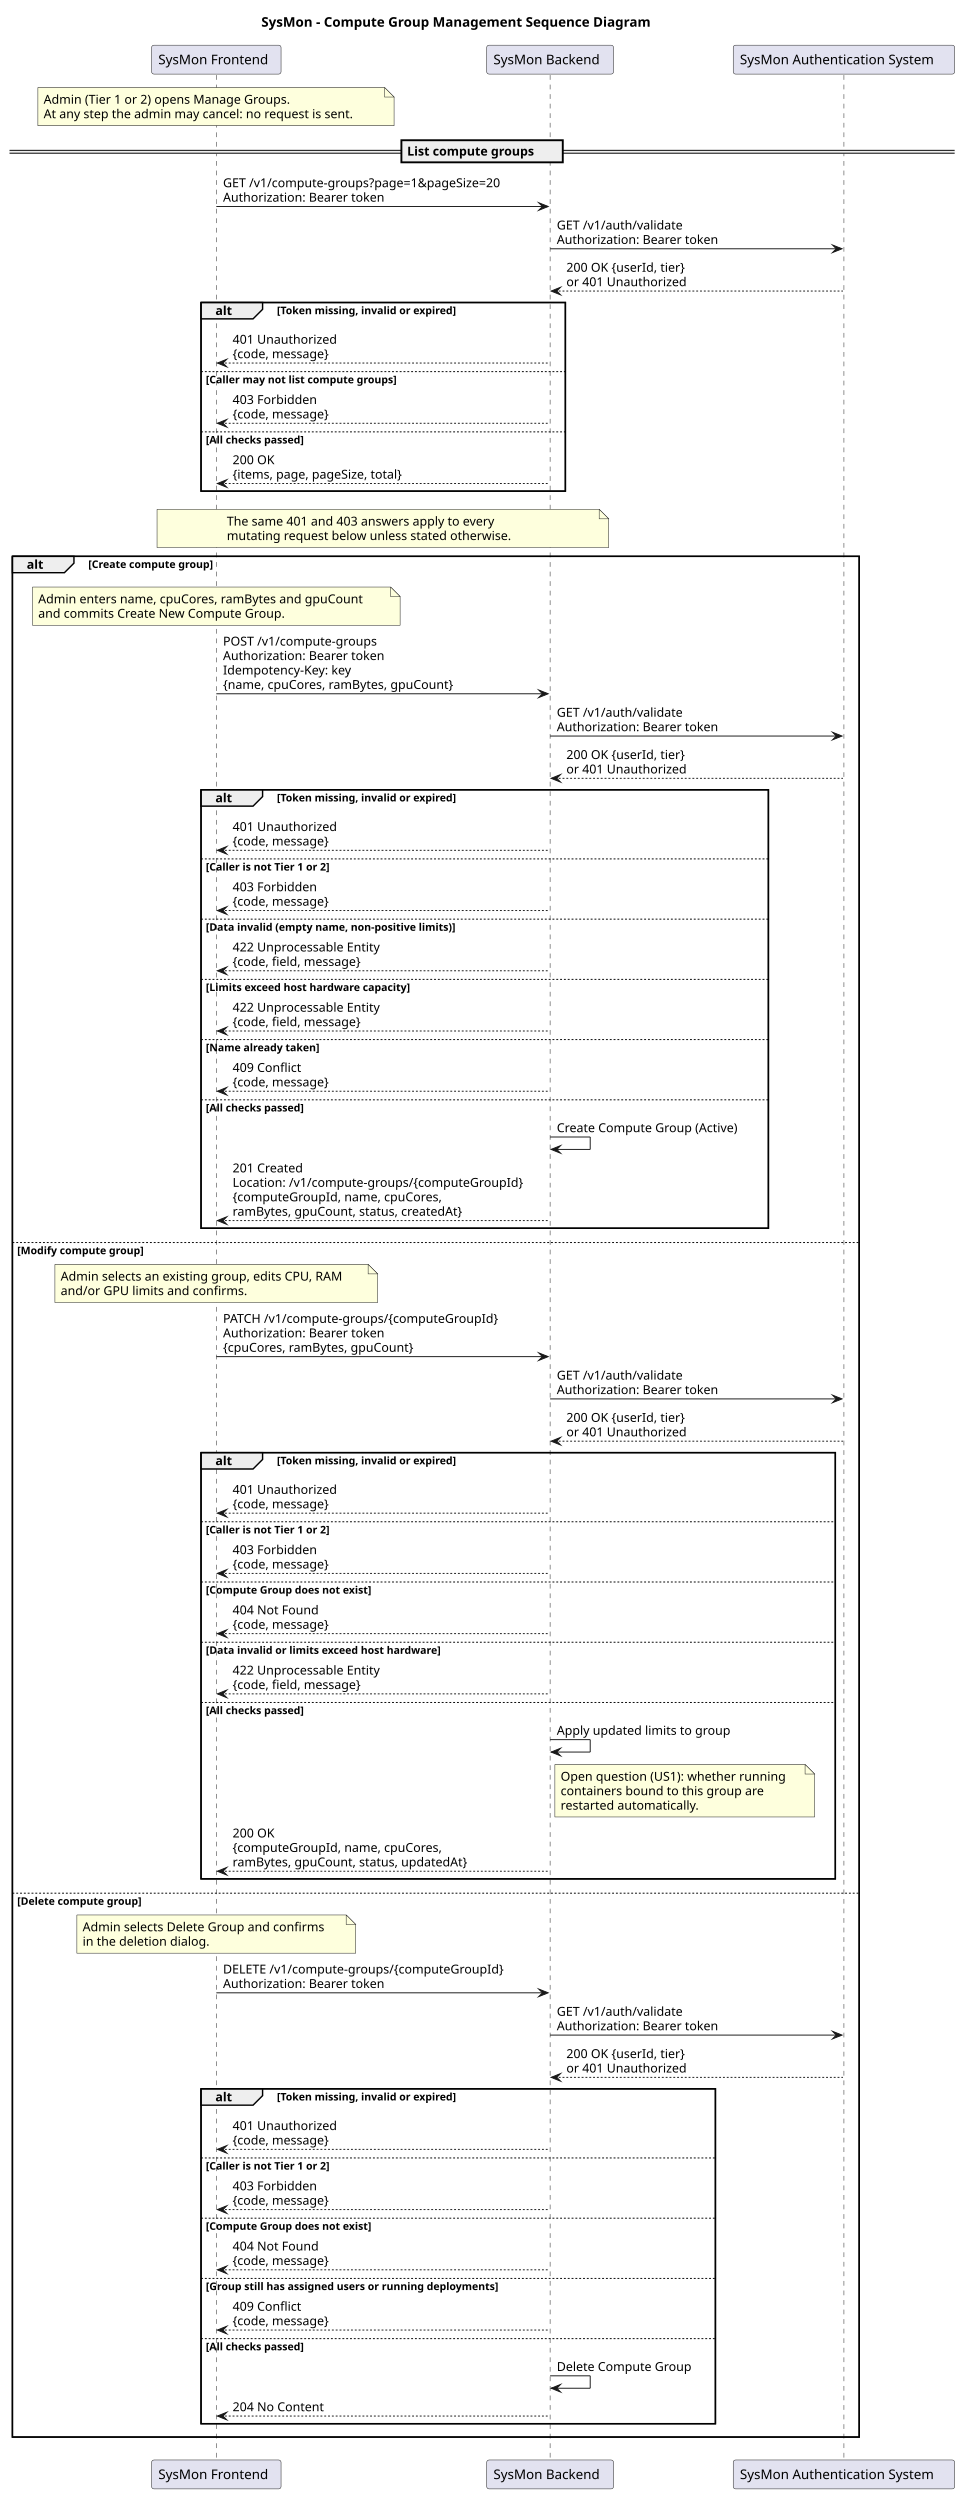
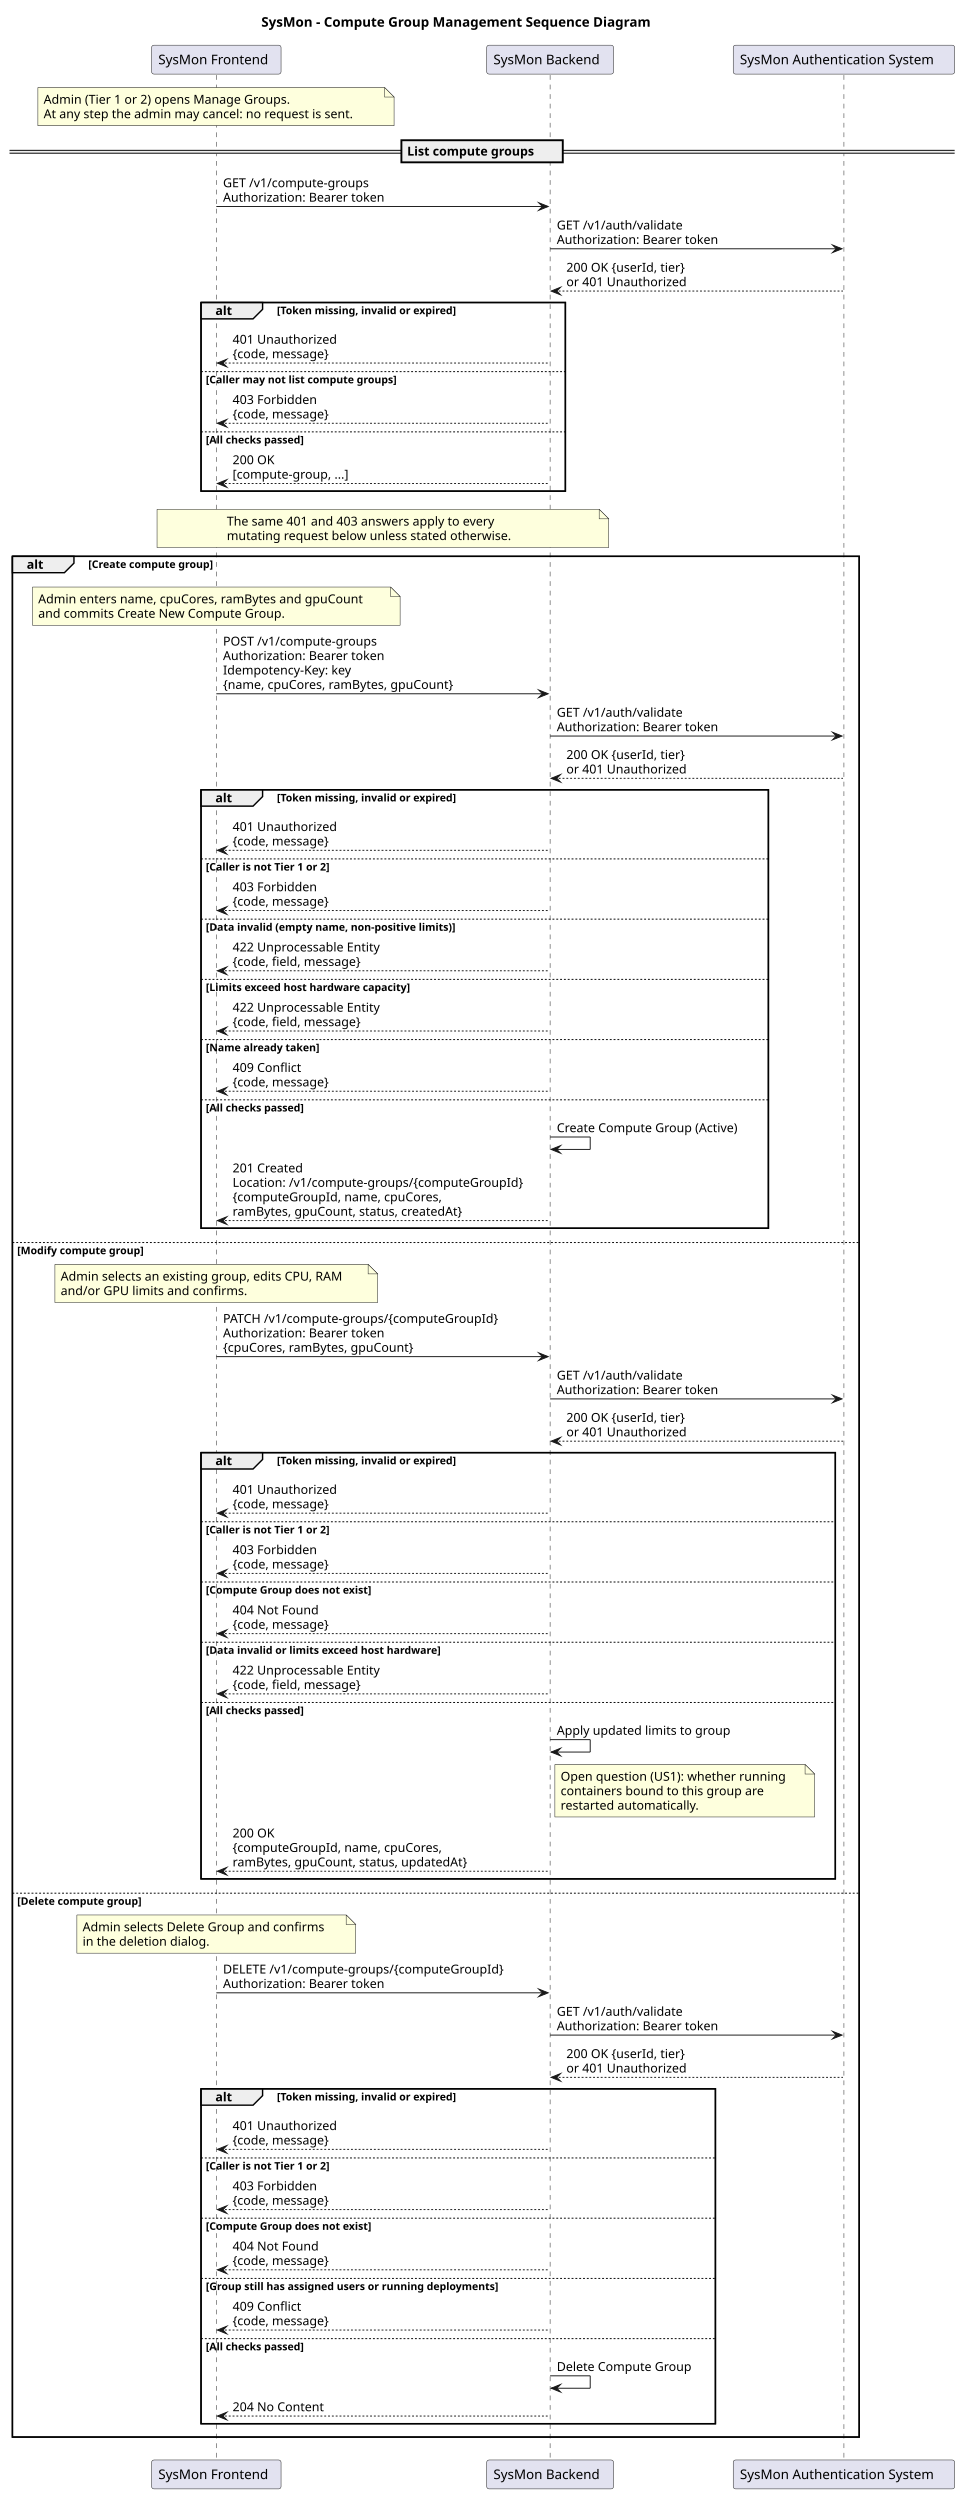
<svg xmlns="http://www.w3.org/2000/svg" version="1.1" data-diagram-type="SEQUENCE" style="width:1010px;height:2618px;background:#FFFFFF;" width="1010px" height="2618px" viewBox="0 0 1010 2618" zoomAndPan="magnify" preserveAspectRatio="none" contentStyleType="text/css">
  <defs />
  <g font-family="sans-serif" lengthAdjust="spacing">
    <g class="title" data-source-line="1">
      <text x="273.608" y="27.995" fill="#000" font-size="14" textLength="461.474" font-weight="700">SysMon - Compute Group Management Sequence Diagram</text>
    </g>
    <rect x="210.541" y="316.789" width="381.527" height="197.539" fill="none" style="stroke:#000;stroke-width:1.5;" />
    <rect x="13" y="582.594" width="886.759" height="1969.5" fill="none" style="stroke:#000;stroke-width:1.5;" />
    <rect x="210.541" y="827.055" width="594.134" height="459.148" fill="none" style="stroke:#000;stroke-width:1.5;" />
    <rect x="210.541" y="1521.203" width="664.218" height="446.344" fill="none" style="stroke:#000;stroke-width:1.5;" />
    <rect x="210.541" y="2187.414" width="538.649" height="350.68" fill="none" style="stroke:#000;stroke-width:1.5;" />
    <g class="participant-lifeline" data-qualified-name="Frontend" data-entity-uid="part1" id="part1-lifeline" data-source-line="3">
      <g>
        <rect x="223.041" y="78.594" width="8" height="2497.5" fill="#000" fill-opacity="0" />
        <line x1="226.541" y1="78.594" x2="226.541" y2="2576.094" style="stroke:#181818;stroke-width:0.5;stroke-dasharray:5,5;" />
      </g>
    </g>
    <g class="participant-lifeline" data-qualified-name="Backend" data-entity-uid="part2" id="part2-lifeline" data-source-line="4">
      <g>
        <rect x="572.568" y="78.594" width="8" height="2497.5" fill="#000" fill-opacity="0" />
        <line x1="576.068" y1="78.594" x2="576.068" y2="2576.094" style="stroke:#181818;stroke-width:0.5;stroke-dasharray:5,5;" />
      </g>
    </g>
    <g class="participant-lifeline" data-qualified-name="Auth" data-entity-uid="part3" id="part3-lifeline" data-source-line="5">
      <g>
        <rect x="880.259" y="78.594" width="8" height="2497.5" fill="#000" fill-opacity="0" />
        <line x1="883.759" y1="78.594" x2="883.759" y2="2576.094" style="stroke:#181818;stroke-width:0.5;stroke-dasharray:5,5;" />
      </g>
    </g>
    <g class="participant participant-head" data-qualified-name="Frontend" data-entity-uid="part1" id="part1-head" data-source-line="3">
      <rect x="158.77" y="47.297" width="135.543" height="30.297" fill="#E2E2F0" style="stroke:#181818;stroke-width:0.5;" rx="2.5" ry="2.5" />
      <text x="165.77" y="67.292" fill="#000" font-size="14" textLength="121.543">SysMon Frontend</text>
    </g>
    <g class="participant participant-head" data-qualified-name="Backend" data-entity-uid="part2" id="part2-head" data-source-line="4">
      <rect x="509.671" y="47.297" width="132.795" height="30.297" fill="#E2E2F0" style="stroke:#181818;stroke-width:0.5;" rx="2.5" ry="2.5" />
      <text x="516.671" y="67.292" fill="#000" font-size="14" textLength="118.795">SysMon Backend</text>
    </g>
    <g class="participant participant-head" data-qualified-name="Auth" data-entity-uid="part3" id="part3-head" data-source-line="5">
      <rect x="767.828" y="47.297" width="231.861" height="30.297" fill="#E2E2F0" style="stroke:#181818;stroke-width:0.5;" rx="2.5" ry="2.5" />
      <text x="774.828" y="67.292" fill="#000" font-size="14" textLength="217.861">SysMon Authentication System</text>
    </g>
    <g class="participant participant-tail" data-qualified-name="Frontend" data-entity-uid="part1" id="part1-tail" data-source-line="3">
      <rect x="158.77" y="2576.094" width="135.543" height="30.297" fill="#E2E2F0" style="stroke:#181818;stroke-width:0.5;" rx="2.5" ry="2.5" />
      <text x="165.77" y="2596.089" fill="#000" font-size="14" textLength="121.543">SysMon Frontend</text>
    </g>
    <g class="participant participant-tail" data-qualified-name="Backend" data-entity-uid="part2" id="part2-tail" data-source-line="4">
      <rect x="509.671" y="2576.094" width="132.795" height="30.297" fill="#E2E2F0" style="stroke:#181818;stroke-width:0.5;" rx="2.5" ry="2.5" />
      <text x="516.671" y="2596.089" fill="#000" font-size="14" textLength="118.795">SysMon Backend</text>
    </g>
    <g class="participant participant-tail" data-qualified-name="Auth" data-entity-uid="part3" id="part3-tail" data-source-line="5">
      <rect x="767.828" y="2576.094" width="231.861" height="30.297" fill="#E2E2F0" style="stroke:#181818;stroke-width:0.5;" rx="2.5" ry="2.5" />
      <text x="774.828" y="2596.089" fill="#000" font-size="14" textLength="217.861">SysMon Authentication System</text>
    </g>
    <path d="M39.675,91.594 L39.675,131.594 L412.675,131.594 L412.675,101.594 L402.675,91.594 L39.675,91.594" style="stroke:#181818;stroke-width:0.5;" fill="#FEFFDD" />
    <path d="M402.675,91.594 L402.675,101.594 L412.675,101.594 L402.675,91.594" style="stroke:#181818;stroke-width:0.5;" fill="#FEFFDD" />
    <text x="45.675" y="108.661" fill="#000" font-size="13" textLength="277.088">Admin (Tier 1 or 2) opens Manage Groups.</text>
    <text x="45.675" y="123.793" fill="#000" font-size="13" textLength="352.733">At any step the admin may cancel: no request is sent.</text>
    <rect x="10" y="157.426" width="989.69" height="3" fill="#EEE" style="stroke:#EEE;stroke-width:1;" />
    <line x1="10" y1="157.426" x2="999.69" y2="157.426" style="stroke:#000;stroke-width:1;" />
    <line x1="10" y1="160.426" x2="999.69" y2="160.426" style="stroke:#000;stroke-width:1;" />
    <rect x="420.349" y="146.859" width="168.991" height="23.133" fill="#EEE" style="stroke:#000;stroke-width:2;" />
    <text x="426.349" y="162.926" fill="#000" font-size="13" textLength="150.465" font-weight="700">List compute groups</text>
    <g class="message" data-entity-1="part1" data-entity-2="part2" id="msg1" data-source-line="13">
      <polygon points="564.068,212.258,574.068,216.258,564.068,220.258,568.068,216.258" fill="#181818" style="stroke:#181818;stroke-width:1;stroke-linejoin:miter;stroke-miterlimit:10;" />
      <line x1="226.541" y1="216.258" x2="570.068" y2="216.258" style="stroke:#181818;stroke-width:1;" />
-       <text x="233.541" y="196.059" fill="#000" font-size="13" textLength="317.199">GET /v1/compute-groups?page=1&amp;pageSize=20</text>
+       <text x="233.541" y="196.059" fill="#000" font-size="13" textLength="161.941">GET /v1/compute-groups</text>
      <text x="233.541" y="211.192" fill="#000" font-size="13" textLength="180.102">Authorization: Bearer token</text>
    </g>
    <g class="message" data-entity-1="part2" data-entity-2="part3" id="msg2" data-source-line="14">
      <polygon points="871.759,256.523,881.759,260.523,871.759,264.523,875.759,260.523" fill="#181818" style="stroke:#181818;stroke-width:1;stroke-linejoin:miter;stroke-miterlimit:10;" />
      <line x1="576.068" y1="260.523" x2="877.759" y2="260.523" style="stroke:#181818;stroke-width:1;" />
      <text x="583.068" y="240.325" fill="#000" font-size="13" textLength="141.204">GET /v1/auth/validate</text>
      <text x="583.068" y="255.458" fill="#000" font-size="13" textLength="180.102">Authorization: Bearer token</text>
    </g>
    <g class="message" data-entity-1="part3" data-entity-2="part2" id="msg3" data-source-line="15">
      <polygon points="587.068,300.789,577.068,304.789,587.068,308.789,583.068,304.789" fill="#181818" style="stroke:#181818;stroke-width:1;stroke-linejoin:miter;stroke-miterlimit:10;" />
      <line x1="581.068" y1="304.789" x2="882.759" y2="304.789" style="stroke:#181818;stroke-width:1;stroke-dasharray:2,2;" />
      <text x="593.068" y="284.59" fill="#000" font-size="13" textLength="139.134">200 OK {userId, tier}</text>
      <text x="593.068" y="299.723" fill="#000" font-size="13" textLength="133.656">or 401 Unauthorized</text>
    </g>
    <path d="M210.541,316.789 L274.984,316.789 L274.984,323.922 L264.984,333.922 L210.541,333.922 L210.541,316.789" style="stroke:#000;stroke-width:1.5;" fill="#EEE" />
    <rect x="210.541" y="316.789" width="381.527" height="197.539" fill="none" style="stroke:#000;stroke-width:1.5;" />
    <text x="225.541" y="329.856" fill="#000" font-size="13" textLength="19.443" font-weight="700">alt</text>
    <text x="289.984" y="329" fill="#000" font-size="11" textLength="216.573" font-weight="700">[Token missing, invalid or expired]</text>
    <g class="message" data-entity-1="part2" data-entity-2="part1" id="msg4" data-source-line="18">
      <polygon points="237.541,376.188,227.541,380.188,237.541,384.188,233.541,380.188" fill="#181818" style="stroke:#181818;stroke-width:1;stroke-linejoin:miter;stroke-miterlimit:10;" />
      <line x1="231.541" y1="380.188" x2="575.068" y2="380.188" style="stroke:#181818;stroke-width:1;stroke-dasharray:2,2;" />
      <text x="243.541" y="359.989" fill="#000" font-size="13" textLength="116.226">401 Unauthorized</text>
      <text x="243.541" y="375.122" fill="#000" font-size="13" textLength="114.582">{code, message}</text>
    </g>
    <line x1="210.541" y1="389.188" x2="592.068" y2="389.188" style="stroke:#000;stroke-width:1;stroke-dasharray:2,2;" />
    <text x="215.541" y="401.398" fill="#000" font-size="11" textLength="228.245" font-weight="700">[Caller may not list compute groups]</text>
    <g class="message" data-entity-1="part2" data-entity-2="part1" id="msg5" data-source-line="20">
      <polygon points="237.541,439.258,227.541,443.258,237.541,447.258,233.541,443.258" fill="#181818" style="stroke:#181818;stroke-width:1;stroke-linejoin:miter;stroke-miterlimit:10;" />
      <line x1="231.541" y1="443.258" x2="575.068" y2="443.258" style="stroke:#181818;stroke-width:1;stroke-dasharray:2,2;" />
      <text x="243.541" y="423.059" fill="#000" font-size="13" textLength="94.326">403 Forbidden</text>
      <text x="243.541" y="438.192" fill="#000" font-size="13" textLength="114.582">{code, message}</text>
    </g>
    <line x1="210.541" y1="452.258" x2="592.068" y2="452.258" style="stroke:#000;stroke-width:1;stroke-dasharray:2,2;" />
    <text x="215.541" y="464.468" fill="#000" font-size="11" textLength="119.689" font-weight="700">[All checks passed]</text>
    <g class="message" data-entity-1="part2" data-entity-2="part1" id="msg6" data-source-line="22">
      <polygon points="237.541,502.328,227.541,506.328,237.541,510.328,233.541,506.328" fill="#181818" style="stroke:#181818;stroke-width:1;stroke-linejoin:miter;stroke-miterlimit:10;" />
      <line x1="231.541" y1="506.328" x2="575.068" y2="506.328" style="stroke:#181818;stroke-width:1;stroke-dasharray:2,2;" />
      <text x="243.541" y="486.129" fill="#000" font-size="13" textLength="47.703">200 OK</text>
-       <text x="243.541" y="501.262" fill="#000" font-size="13" textLength="198.828">{items, page, pageSize, total}</text>
+       <text x="243.541" y="501.262" fill="#000" font-size="13" textLength="130.889">[compute-group, ...]</text>
    </g>
    <path d="M164.457,533.328 L164.457,573.328 L637.457,573.328 L637.457,543.328 L627.457,533.328 L164.457,533.328" style="stroke:#181818;stroke-width:0.5;" fill="#FEFFDD" />
    <path d="M627.457,533.328 L627.457,543.328 L637.457,543.328 L627.457,533.328" style="stroke:#181818;stroke-width:0.5;" fill="#FEFFDD" />
    <text x="237.517" y="550.395" fill="#000" font-size="13" textLength="306.001">The same 401 and 403 answers apply to every</text>
    <text x="237.517" y="565.528" fill="#000" font-size="13" textLength="318.576">mutating request below unless stated otherwise.</text>
    <path d="M13,582.594 L77.443,582.594 L77.443,589.727 L67.443,599.727 L13,599.727 L13,582.594" style="stroke:#000;stroke-width:1.5;" fill="#EEE" />
    <rect x="13" y="582.594" width="886.759" height="1969.5" fill="none" style="stroke:#000;stroke-width:1.5;" />
    <text x="28" y="595.661" fill="#000" font-size="13" textLength="19.443" font-weight="700">alt</text>
    <text x="92.443" y="594.804" fill="#000" font-size="11" textLength="149.338" font-weight="700">[Create compute group]</text>
    <path d="M34,614.727 L34,654.727 L419,654.727 L419,624.727 L409,614.727 L34,614.727" style="stroke:#181818;stroke-width:0.5;" fill="#FEFFDD" />
    <path d="M409,614.727 L409,624.727 L419,624.727 L409,614.727" style="stroke:#181818;stroke-width:0.5;" fill="#FEFFDD" />
    <text x="40" y="631.793" fill="#000" font-size="13" textLength="364.083">Admin enters name, cpuCores, ramBytes and gpuCount</text>
    <text x="40" y="646.926" fill="#000" font-size="13" textLength="276.142">and commits Create New Compute Group.</text>
    <g class="message" data-entity-1="part1" data-entity-2="part2" id="msg7" data-source-line="36">
      <polygon points="564.068,722.523,574.068,726.523,564.068,730.523,568.068,726.523" fill="#181818" style="stroke:#181818;stroke-width:1;stroke-linejoin:miter;stroke-miterlimit:10;" />
      <line x1="226.541" y1="726.523" x2="570.068" y2="726.523" style="stroke:#181818;stroke-width:1;" />
      <text x="233.541" y="676.059" fill="#000" font-size="13" textLength="169.978">POST /v1/compute-groups</text>
      <text x="233.541" y="691.192" fill="#000" font-size="13" textLength="180.102">Authorization: Bearer token</text>
      <text x="233.541" y="706.325" fill="#000" font-size="13" textLength="145.768">Idempotency-Key: key</text>
      <text x="233.541" y="721.458" fill="#000" font-size="13" textLength="264.792">{name, cpuCores, ramBytes, gpuCount}</text>
    </g>
    <g class="message" data-entity-1="part2" data-entity-2="part3" id="msg8" data-source-line="37">
      <polygon points="871.759,766.789,881.759,770.789,871.759,774.789,875.759,770.789" fill="#181818" style="stroke:#181818;stroke-width:1;stroke-linejoin:miter;stroke-miterlimit:10;" />
      <line x1="576.068" y1="770.789" x2="877.759" y2="770.789" style="stroke:#181818;stroke-width:1;" />
      <text x="583.068" y="750.59" fill="#000" font-size="13" textLength="141.204">GET /v1/auth/validate</text>
      <text x="583.068" y="765.723" fill="#000" font-size="13" textLength="180.102">Authorization: Bearer token</text>
    </g>
    <g class="message" data-entity-1="part3" data-entity-2="part2" id="msg9" data-source-line="38">
      <polygon points="587.068,811.055,577.068,815.055,587.068,819.055,583.068,815.055" fill="#181818" style="stroke:#181818;stroke-width:1;stroke-linejoin:miter;stroke-miterlimit:10;" />
      <line x1="581.068" y1="815.055" x2="882.759" y2="815.055" style="stroke:#181818;stroke-width:1;stroke-dasharray:2,2;" />
      <text x="593.068" y="794.856" fill="#000" font-size="13" textLength="139.134">200 OK {userId, tier}</text>
      <text x="593.068" y="809.989" fill="#000" font-size="13" textLength="133.656">or 401 Unauthorized</text>
    </g>
    <path d="M210.541,827.055 L274.984,827.055 L274.984,834.188 L264.984,844.188 L210.541,844.188 L210.541,827.055" style="stroke:#000;stroke-width:1.5;" fill="#EEE" />
    <rect x="210.541" y="827.055" width="594.134" height="459.148" fill="none" style="stroke:#000;stroke-width:1.5;" />
    <text x="225.541" y="840.122" fill="#000" font-size="13" textLength="19.443" font-weight="700">alt</text>
    <text x="289.984" y="839.265" fill="#000" font-size="11" textLength="216.573" font-weight="700">[Token missing, invalid or expired]</text>
    <g class="message" data-entity-1="part2" data-entity-2="part1" id="msg10" data-source-line="41">
      <polygon points="237.541,886.453,227.541,890.453,237.541,894.453,233.541,890.453" fill="#181818" style="stroke:#181818;stroke-width:1;stroke-linejoin:miter;stroke-miterlimit:10;" />
      <line x1="231.541" y1="890.453" x2="575.068" y2="890.453" style="stroke:#181818;stroke-width:1;stroke-dasharray:2,2;" />
      <text x="243.541" y="870.254" fill="#000" font-size="13" textLength="116.226">401 Unauthorized</text>
      <text x="243.541" y="885.387" fill="#000" font-size="13" textLength="114.582">{code, message}</text>
    </g>
    <line x1="210.541" y1="899.453" x2="804.675" y2="899.453" style="stroke:#000;stroke-width:1;stroke-dasharray:2,2;" />
    <text x="215.541" y="911.664" fill="#000" font-size="11" textLength="152.367" font-weight="700">[Caller is not Tier 1 or 2]</text>
    <g class="message" data-entity-1="part2" data-entity-2="part1" id="msg11" data-source-line="43">
      <polygon points="237.541,949.523,227.541,953.523,237.541,957.523,233.541,953.523" fill="#181818" style="stroke:#181818;stroke-width:1;stroke-linejoin:miter;stroke-miterlimit:10;" />
      <line x1="231.541" y1="953.523" x2="575.068" y2="953.523" style="stroke:#181818;stroke-width:1;stroke-dasharray:2,2;" />
      <text x="243.541" y="933.325" fill="#000" font-size="13" textLength="94.326">403 Forbidden</text>
      <text x="243.541" y="948.458" fill="#000" font-size="13" textLength="114.582">{code, message}</text>
    </g>
    <line x1="210.541" y1="962.523" x2="804.675" y2="962.523" style="stroke:#000;stroke-width:1;stroke-dasharray:2,2;" />
    <text x="215.541" y="974.734" fill="#000" font-size="11" textLength="299.455" font-weight="700">[Data invalid (empty name, non-positive limits)]</text>
    <g class="message" data-entity-1="part2" data-entity-2="part1" id="msg12" data-source-line="45">
      <polygon points="237.541,1012.594,227.541,1016.594,237.541,1020.594,233.541,1016.594" fill="#181818" style="stroke:#181818;stroke-width:1;stroke-linejoin:miter;stroke-miterlimit:10;" />
      <line x1="231.541" y1="1016.594" x2="575.068" y2="1016.594" style="stroke:#181818;stroke-width:1;stroke-dasharray:2,2;" />
      <text x="243.541" y="996.395" fill="#000" font-size="13" textLength="166.854">422 Unprocessable Entity</text>
      <text x="243.541" y="1011.528" fill="#000" font-size="13" textLength="150.896">{code, field, message}</text>
    </g>
    <line x1="210.541" y1="1025.594" x2="804.675" y2="1025.594" style="stroke:#000;stroke-width:1;stroke-dasharray:2,2;" />
    <text x="215.541" y="1037.804" fill="#000" font-size="11" textLength="245.239" font-weight="700">[Limits exceed host hardware capacity]</text>
    <g class="message" data-entity-1="part2" data-entity-2="part1" id="msg13" data-source-line="47">
      <polygon points="237.541,1075.664,227.541,1079.664,237.541,1083.664,233.541,1079.664" fill="#181818" style="stroke:#181818;stroke-width:1;stroke-linejoin:miter;stroke-miterlimit:10;" />
      <line x1="231.541" y1="1079.664" x2="575.068" y2="1079.664" style="stroke:#181818;stroke-width:1;stroke-dasharray:2,2;" />
      <text x="243.541" y="1059.465" fill="#000" font-size="13" textLength="166.854">422 Unprocessable Entity</text>
      <text x="243.541" y="1074.598" fill="#000" font-size="13" textLength="150.896">{code, field, message}</text>
    </g>
    <line x1="210.541" y1="1088.664" x2="804.675" y2="1088.664" style="stroke:#000;stroke-width:1;stroke-dasharray:2,2;" />
    <text x="215.541" y="1100.875" fill="#000" font-size="11" textLength="135.099" font-weight="700">[Name already taken]</text>
    <g class="message" data-entity-1="part2" data-entity-2="part1" id="msg14" data-source-line="49">
      <polygon points="237.541,1138.734,227.541,1142.734,237.541,1146.734,233.541,1142.734" fill="#181818" style="stroke:#181818;stroke-width:1;stroke-linejoin:miter;stroke-miterlimit:10;" />
      <line x1="231.541" y1="1142.734" x2="575.068" y2="1142.734" style="stroke:#181818;stroke-width:1;stroke-dasharray:2,2;" />
      <text x="243.541" y="1122.536" fill="#000" font-size="13" textLength="78.26">409 Conflict</text>
      <text x="243.541" y="1137.668" fill="#000" font-size="13" textLength="114.582">{code, message}</text>
    </g>
    <line x1="210.541" y1="1151.734" x2="804.675" y2="1151.734" style="stroke:#000;stroke-width:1;stroke-dasharray:2,2;" />
    <text x="215.541" y="1163.945" fill="#000" font-size="11" textLength="119.689" font-weight="700">[All checks passed]</text>
    <g class="message" data-entity-1="part2" data-entity-2="part2" id="msg15" data-source-line="51">
      <line x1="576.068" y1="1190.672" x2="618.068" y2="1190.672" style="stroke:#181818;stroke-width:1;" />
      <line x1="618.068" y1="1190.672" x2="618.068" y2="1203.672" style="stroke:#181818;stroke-width:1;" />
      <line x1="577.068" y1="1203.672" x2="618.068" y2="1203.672" style="stroke:#181818;stroke-width:1;" />
      <polygon points="587.068,1199.672,577.068,1203.672,587.068,1207.672,583.068,1203.672" fill="#181818" style="stroke:#181818;stroke-width:1;stroke-linejoin:miter;stroke-miterlimit:10;" />
      <text x="583.068" y="1185.606" fill="#000" font-size="13" textLength="205.607">Create Compute Group (Active)</text>
    </g>
    <g class="message" data-entity-1="part2" data-entity-2="part1" id="msg16" data-source-line="52">
      <polygon points="237.541,1274.203,227.541,1278.203,237.541,1282.203,233.541,1278.203" fill="#181818" style="stroke:#181818;stroke-width:1;stroke-linejoin:miter;stroke-miterlimit:10;" />
      <line x1="231.541" y1="1278.203" x2="575.068" y2="1278.203" style="stroke:#181818;stroke-width:1;stroke-dasharray:2,2;" />
      <text x="243.541" y="1227.739" fill="#000" font-size="13" textLength="80.679">201 Created</text>
      <text x="243.541" y="1242.872" fill="#000" font-size="13" textLength="325.527">Location: /v1/compute-groups/{computeGroupId}</text>
      <text x="243.541" y="1258.004" fill="#000" font-size="13" textLength="235.885">{computeGroupId, name, cpuCores,</text>
      <text x="243.541" y="1273.137" fill="#000" font-size="13" textLength="262.609">ramBytes, gpuCount, status, createdAt}</text>
    </g>
    <line x1="13" y1="1301.203" x2="899.759" y2="1301.203" style="stroke:#000;stroke-width:1;stroke-dasharray:2,2;" />
    <text x="18" y="1313.414" fill="#000" font-size="11" textLength="150.342" font-weight="700">[Modify compute group]</text>
    <path d="M57.502,1324.008 L57.502,1364.008 L395.502,1364.008 L395.502,1334.008 L385.502,1324.008 L57.502,1324.008" style="stroke:#181818;stroke-width:0.5;" fill="#FEFFDD" />
    <path d="M385.502,1324.008 L385.502,1334.008 L395.502,1334.008 L385.502,1324.008" style="stroke:#181818;stroke-width:0.5;" fill="#FEFFDD" />
    <text x="63.502" y="1341.075" fill="#000" font-size="13" textLength="317.078">Admin selects an existing group, edits CPU, RAM</text>
    <text x="63.502" y="1356.208" fill="#000" font-size="13" textLength="206.362">and/or GPU limits and confirms.</text>
    <g class="message" data-entity-1="part1" data-entity-2="part2" id="msg17" data-source-line="61">
      <polygon points="564.068,1416.672,574.068,1420.672,564.068,1424.672,568.068,1420.672" fill="#181818" style="stroke:#181818;stroke-width:1;stroke-linejoin:miter;stroke-miterlimit:10;" />
      <line x1="226.541" y1="1420.672" x2="570.068" y2="1420.672" style="stroke:#181818;stroke-width:1;" />
      <text x="233.541" y="1385.34" fill="#000" font-size="13" textLength="309.461">PATCH /v1/compute-groups/{computeGroupId}</text>
      <text x="233.541" y="1400.473" fill="#000" font-size="13" textLength="180.102">Authorization: Bearer token</text>
      <text x="233.541" y="1415.606" fill="#000" font-size="13" textLength="219.661">{cpuCores, ramBytes, gpuCount}</text>
    </g>
    <g class="message" data-entity-1="part2" data-entity-2="part3" id="msg18" data-source-line="62">
      <polygon points="871.759,1460.938,881.759,1464.938,871.759,1468.938,875.759,1464.938" fill="#181818" style="stroke:#181818;stroke-width:1;stroke-linejoin:miter;stroke-miterlimit:10;" />
      <line x1="576.068" y1="1464.938" x2="877.759" y2="1464.938" style="stroke:#181818;stroke-width:1;" />
      <text x="583.068" y="1444.739" fill="#000" font-size="13" textLength="141.204">GET /v1/auth/validate</text>
      <text x="583.068" y="1459.872" fill="#000" font-size="13" textLength="180.102">Authorization: Bearer token</text>
    </g>
    <g class="message" data-entity-1="part3" data-entity-2="part2" id="msg19" data-source-line="63">
      <polygon points="587.068,1505.203,577.068,1509.203,587.068,1513.203,583.068,1509.203" fill="#181818" style="stroke:#181818;stroke-width:1;stroke-linejoin:miter;stroke-miterlimit:10;" />
      <line x1="581.068" y1="1509.203" x2="882.759" y2="1509.203" style="stroke:#181818;stroke-width:1;stroke-dasharray:2,2;" />
      <text x="593.068" y="1489.004" fill="#000" font-size="13" textLength="139.134">200 OK {userId, tier}</text>
      <text x="593.068" y="1504.137" fill="#000" font-size="13" textLength="133.656">or 401 Unauthorized</text>
    </g>
    <path d="M210.541,1521.203 L274.984,1521.203 L274.984,1528.336 L264.984,1538.336 L210.541,1538.336 L210.541,1521.203" style="stroke:#000;stroke-width:1.5;" fill="#EEE" />
    <rect x="210.541" y="1521.203" width="664.218" height="446.344" fill="none" style="stroke:#000;stroke-width:1.5;" />
    <text x="225.541" y="1534.27" fill="#000" font-size="13" textLength="19.443" font-weight="700">alt</text>
    <text x="289.984" y="1533.414" fill="#000" font-size="11" textLength="216.573" font-weight="700">[Token missing, invalid or expired]</text>
    <g class="message" data-entity-1="part2" data-entity-2="part1" id="msg20" data-source-line="66">
      <polygon points="237.541,1580.602,227.541,1584.602,237.541,1588.602,233.541,1584.602" fill="#181818" style="stroke:#181818;stroke-width:1;stroke-linejoin:miter;stroke-miterlimit:10;" />
      <line x1="231.541" y1="1584.602" x2="575.068" y2="1584.602" style="stroke:#181818;stroke-width:1;stroke-dasharray:2,2;" />
      <text x="243.541" y="1564.403" fill="#000" font-size="13" textLength="116.226">401 Unauthorized</text>
      <text x="243.541" y="1579.536" fill="#000" font-size="13" textLength="114.582">{code, message}</text>
    </g>
    <line x1="210.541" y1="1593.602" x2="874.759" y2="1593.602" style="stroke:#000;stroke-width:1;stroke-dasharray:2,2;" />
    <text x="215.541" y="1605.812" fill="#000" font-size="11" textLength="152.367" font-weight="700">[Caller is not Tier 1 or 2]</text>
    <g class="message" data-entity-1="part2" data-entity-2="part1" id="msg21" data-source-line="68">
      <polygon points="237.541,1643.672,227.541,1647.672,237.541,1651.672,233.541,1647.672" fill="#181818" style="stroke:#181818;stroke-width:1;stroke-linejoin:miter;stroke-miterlimit:10;" />
      <line x1="231.541" y1="1647.672" x2="575.068" y2="1647.672" style="stroke:#181818;stroke-width:1;stroke-dasharray:2,2;" />
      <text x="243.541" y="1627.473" fill="#000" font-size="13" textLength="94.326">403 Forbidden</text>
      <text x="243.541" y="1642.606" fill="#000" font-size="13" textLength="114.582">{code, message}</text>
    </g>
    <line x1="210.541" y1="1656.672" x2="874.759" y2="1656.672" style="stroke:#000;stroke-width:1;stroke-dasharray:2,2;" />
    <text x="215.541" y="1668.882" fill="#000" font-size="11" textLength="198.822" font-weight="700">[Compute Group does not exist]</text>
    <g class="message" data-entity-1="part2" data-entity-2="part1" id="msg22" data-source-line="70">
      <polygon points="237.541,1706.742,227.541,1710.742,237.541,1714.742,233.541,1710.742" fill="#181818" style="stroke:#181818;stroke-width:1;stroke-linejoin:miter;stroke-miterlimit:10;" />
      <line x1="231.541" y1="1710.742" x2="575.068" y2="1710.742" style="stroke:#181818;stroke-width:1;stroke-dasharray:2,2;" />
      <text x="243.541" y="1690.543" fill="#000" font-size="13" textLength="96.015">404 Not Found</text>
      <text x="243.541" y="1705.676" fill="#000" font-size="13" textLength="114.582">{code, message}</text>
    </g>
    <line x1="210.541" y1="1719.742" x2="874.759" y2="1719.742" style="stroke:#000;stroke-width:1;stroke-dasharray:2,2;" />
    <text x="215.541" y="1731.953" fill="#000" font-size="11" textLength="281.526" font-weight="700">[Data invalid or limits exceed host hardware]</text>
    <g class="message" data-entity-1="part2" data-entity-2="part1" id="msg23" data-source-line="72">
      <polygon points="237.541,1769.813,227.541,1773.813,237.541,1777.813,233.541,1773.813" fill="#181818" style="stroke:#181818;stroke-width:1;stroke-linejoin:miter;stroke-miterlimit:10;" />
      <line x1="231.541" y1="1773.813" x2="575.068" y2="1773.813" style="stroke:#181818;stroke-width:1;stroke-dasharray:2,2;" />
      <text x="243.541" y="1753.614" fill="#000" font-size="13" textLength="166.854">422 Unprocessable Entity</text>
      <text x="243.541" y="1768.747" fill="#000" font-size="13" textLength="150.896">{code, field, message}</text>
    </g>
    <line x1="210.541" y1="1782.813" x2="874.759" y2="1782.813" style="stroke:#000;stroke-width:1;stroke-dasharray:2,2;" />
    <text x="215.541" y="1795.023" fill="#000" font-size="11" textLength="119.689" font-weight="700">[All checks passed]</text>
    <g class="message" data-entity-1="part2" data-entity-2="part2" id="msg24" data-source-line="74">
      <line x1="576.068" y1="1821.75" x2="618.068" y2="1821.75" style="stroke:#181818;stroke-width:1;" />
      <line x1="618.068" y1="1821.75" x2="618.068" y2="1834.75" style="stroke:#181818;stroke-width:1;" />
      <line x1="577.068" y1="1834.75" x2="618.068" y2="1834.75" style="stroke:#181818;stroke-width:1;" />
      <polygon points="587.068,1830.75,577.068,1834.75,587.068,1838.75,583.068,1834.75" fill="#181818" style="stroke:#181818;stroke-width:1;stroke-linejoin:miter;stroke-miterlimit:10;" />
      <text x="583.068" y="1816.684" fill="#000" font-size="13" textLength="193.75">Apply updated limits to group</text>
    </g>
    <path d="M581.068,1847.75 L581.068,1902.75 L853.068,1902.75 L853.068,1857.75 L843.068,1847.75 L581.068,1847.75" style="stroke:#181818;stroke-width:0.5;" fill="#FEFFDD" />
    <path d="M843.068,1847.75 L843.068,1857.75 L853.068,1857.75 L843.068,1847.75" style="stroke:#181818;stroke-width:0.5;" fill="#FEFFDD" />
    <text x="587.068" y="1864.817" fill="#000" font-size="13" textLength="251.691">Open question (US1): whether running</text>
    <text x="587.068" y="1879.95" fill="#000" font-size="13" textLength="226.091">containers bound to this group are</text>
    <text x="587.068" y="1895.083" fill="#000" font-size="13" textLength="156.762">restarted automatically.</text>
    <g class="message" data-entity-1="part2" data-entity-2="part1" id="msg25" data-source-line="80">
      <polygon points="237.541,1955.547,227.541,1959.547,237.541,1963.547,233.541,1959.547" fill="#181818" style="stroke:#181818;stroke-width:1;stroke-linejoin:miter;stroke-miterlimit:10;" />
      <line x1="231.541" y1="1959.547" x2="575.068" y2="1959.547" style="stroke:#181818;stroke-width:1;stroke-dasharray:2,2;" />
      <text x="243.541" y="1924.215" fill="#000" font-size="13" textLength="47.703">200 OK</text>
      <text x="243.541" y="1939.348" fill="#000" font-size="13" textLength="235.885">{computeGroupId, name, cpuCores,</text>
      <text x="243.541" y="1954.481" fill="#000" font-size="13" textLength="266.862">ramBytes, gpuCount, status, updatedAt}</text>
    </g>
    <line x1="13" y1="1982.547" x2="899.759" y2="1982.547" style="stroke:#000;stroke-width:1;stroke-dasharray:2,2;" />
    <text x="18" y="1994.757" fill="#000" font-size="11" textLength="148.779" font-weight="700">[Delete compute group]</text>
    <path d="M80.509,2005.352 L80.509,2045.352 L372.509,2045.352 L372.509,2015.352 L362.509,2005.352 L80.509,2005.352" style="stroke:#181818;stroke-width:0.5;" fill="#FEFFDD" />
    <path d="M362.509,2005.352 L362.509,2015.352 L372.509,2015.352 L362.509,2005.352" style="stroke:#181818;stroke-width:0.5;" fill="#FEFFDD" />
    <text x="86.509" y="2022.418" fill="#000" font-size="13" textLength="271.064">Admin selects Delete Group and confirms</text>
    <text x="86.509" y="2037.551" fill="#000" font-size="13" textLength="142.124">in the deletion dialog.</text>
    <g class="message" data-entity-1="part1" data-entity-2="part2" id="msg26" data-source-line="89">
      <polygon points="564.068,2082.883,574.068,2086.883,564.068,2090.883,568.068,2086.883" fill="#181818" style="stroke:#181818;stroke-width:1;stroke-linejoin:miter;stroke-miterlimit:10;" />
      <line x1="226.541" y1="2086.883" x2="570.068" y2="2086.883" style="stroke:#181818;stroke-width:1;" />
      <text x="233.541" y="2066.684" fill="#000" font-size="13" textLength="315.771">DELETE /v1/compute-groups/{computeGroupId}</text>
      <text x="233.541" y="2081.817" fill="#000" font-size="13" textLength="180.102">Authorization: Bearer token</text>
    </g>
    <g class="message" data-entity-1="part2" data-entity-2="part3" id="msg27" data-source-line="90">
      <polygon points="871.759,2127.148,881.759,2131.148,871.759,2135.148,875.759,2131.148" fill="#181818" style="stroke:#181818;stroke-width:1;stroke-linejoin:miter;stroke-miterlimit:10;" />
      <line x1="576.068" y1="2131.148" x2="877.759" y2="2131.148" style="stroke:#181818;stroke-width:1;" />
      <text x="583.068" y="2110.95" fill="#000" font-size="13" textLength="141.204">GET /v1/auth/validate</text>
      <text x="583.068" y="2126.083" fill="#000" font-size="13" textLength="180.102">Authorization: Bearer token</text>
    </g>
    <g class="message" data-entity-1="part3" data-entity-2="part2" id="msg28" data-source-line="91">
      <polygon points="587.068,2171.414,577.068,2175.414,587.068,2179.414,583.068,2175.414" fill="#181818" style="stroke:#181818;stroke-width:1;stroke-linejoin:miter;stroke-miterlimit:10;" />
      <line x1="581.068" y1="2175.414" x2="882.759" y2="2175.414" style="stroke:#181818;stroke-width:1;stroke-dasharray:2,2;" />
      <text x="593.068" y="2155.215" fill="#000" font-size="13" textLength="139.134">200 OK {userId, tier}</text>
      <text x="593.068" y="2170.348" fill="#000" font-size="13" textLength="133.656">or 401 Unauthorized</text>
    </g>
    <path d="M210.541,2187.414 L274.984,2187.414 L274.984,2194.547 L264.984,2204.547 L210.541,2204.547 L210.541,2187.414" style="stroke:#000;stroke-width:1.5;" fill="#EEE" />
    <rect x="210.541" y="2187.414" width="538.649" height="350.68" fill="none" style="stroke:#000;stroke-width:1.5;" />
    <text x="225.541" y="2200.481" fill="#000" font-size="13" textLength="19.443" font-weight="700">alt</text>
    <text x="289.984" y="2199.625" fill="#000" font-size="11" textLength="216.573" font-weight="700">[Token missing, invalid or expired]</text>
    <g class="message" data-entity-1="part2" data-entity-2="part1" id="msg29" data-source-line="94">
      <polygon points="237.541,2246.813,227.541,2250.813,237.541,2254.813,233.541,2250.813" fill="#181818" style="stroke:#181818;stroke-width:1;stroke-linejoin:miter;stroke-miterlimit:10;" />
      <line x1="231.541" y1="2250.813" x2="575.068" y2="2250.813" style="stroke:#181818;stroke-width:1;stroke-dasharray:2,2;" />
      <text x="243.541" y="2230.614" fill="#000" font-size="13" textLength="116.226">401 Unauthorized</text>
      <text x="243.541" y="2245.747" fill="#000" font-size="13" textLength="114.582">{code, message}</text>
    </g>
    <line x1="210.541" y1="2259.813" x2="749.19" y2="2259.813" style="stroke:#000;stroke-width:1;stroke-dasharray:2,2;" />
    <text x="215.541" y="2272.023" fill="#000" font-size="11" textLength="152.367" font-weight="700">[Caller is not Tier 1 or 2]</text>
    <g class="message" data-entity-1="part2" data-entity-2="part1" id="msg30" data-source-line="96">
      <polygon points="237.541,2309.883,227.541,2313.883,237.541,2317.883,233.541,2313.883" fill="#181818" style="stroke:#181818;stroke-width:1;stroke-linejoin:miter;stroke-miterlimit:10;" />
      <line x1="231.541" y1="2313.883" x2="575.068" y2="2313.883" style="stroke:#181818;stroke-width:1;stroke-dasharray:2,2;" />
      <text x="243.541" y="2293.684" fill="#000" font-size="13" textLength="94.326">403 Forbidden</text>
      <text x="243.541" y="2308.817" fill="#000" font-size="13" textLength="114.582">{code, message}</text>
    </g>
    <line x1="210.541" y1="2322.883" x2="749.19" y2="2322.883" style="stroke:#000;stroke-width:1;stroke-dasharray:2,2;" />
    <text x="215.541" y="2335.093" fill="#000" font-size="11" textLength="198.822" font-weight="700">[Compute Group does not exist]</text>
    <g class="message" data-entity-1="part2" data-entity-2="part1" id="msg31" data-source-line="98">
      <polygon points="237.541,2372.953,227.541,2376.953,237.541,2380.953,233.541,2376.953" fill="#181818" style="stroke:#181818;stroke-width:1;stroke-linejoin:miter;stroke-miterlimit:10;" />
      <line x1="231.541" y1="2376.953" x2="575.068" y2="2376.953" style="stroke:#181818;stroke-width:1;stroke-dasharray:2,2;" />
      <text x="243.541" y="2356.754" fill="#000" font-size="13" textLength="96.015">404 Not Found</text>
      <text x="243.541" y="2371.887" fill="#000" font-size="13" textLength="114.582">{code, message}</text>
    </g>
    <line x1="210.541" y1="2385.953" x2="749.19" y2="2385.953" style="stroke:#000;stroke-width:1;stroke-dasharray:2,2;" />
    <text x="215.541" y="2398.164" fill="#000" font-size="11" textLength="350.276" font-weight="700">[Group still has assigned users or running deployments]</text>
    <g class="message" data-entity-1="part2" data-entity-2="part1" id="msg32" data-source-line="100">
      <polygon points="237.541,2436.023,227.541,2440.023,237.541,2444.023,233.541,2440.023" fill="#181818" style="stroke:#181818;stroke-width:1;stroke-linejoin:miter;stroke-miterlimit:10;" />
      <line x1="231.541" y1="2440.023" x2="575.068" y2="2440.023" style="stroke:#181818;stroke-width:1;stroke-dasharray:2,2;" />
      <text x="243.541" y="2419.825" fill="#000" font-size="13" textLength="78.26">409 Conflict</text>
      <text x="243.541" y="2434.958" fill="#000" font-size="13" textLength="114.582">{code, message}</text>
    </g>
    <line x1="210.541" y1="2449.023" x2="749.19" y2="2449.023" style="stroke:#000;stroke-width:1;stroke-dasharray:2,2;" />
    <text x="215.541" y="2461.234" fill="#000" font-size="11" textLength="119.689" font-weight="700">[All checks passed]</text>
    <g class="message" data-entity-1="part2" data-entity-2="part2" id="msg33" data-source-line="102">
      <line x1="576.068" y1="2487.961" x2="618.068" y2="2487.961" style="stroke:#181818;stroke-width:1;" />
      <line x1="618.068" y1="2487.961" x2="618.068" y2="2500.961" style="stroke:#181818;stroke-width:1;" />
      <line x1="577.068" y1="2500.961" x2="618.068" y2="2500.961" style="stroke:#181818;stroke-width:1;" />
      <polygon points="587.068,2496.961,577.068,2500.961,587.068,2504.961,583.068,2500.961" fill="#181818" style="stroke:#181818;stroke-width:1;stroke-linejoin:miter;stroke-miterlimit:10;" />
      <text x="583.068" y="2482.895" fill="#000" font-size="13" textLength="150.122">Delete Compute Group</text>
    </g>
    <g class="message" data-entity-1="part2" data-entity-2="part1" id="msg34" data-source-line="103">
      <polygon points="237.541,2526.094,227.541,2530.094,237.541,2534.094,233.541,2530.094" fill="#181818" style="stroke:#181818;stroke-width:1;stroke-linejoin:miter;stroke-miterlimit:10;" />
      <line x1="231.541" y1="2530.094" x2="575.068" y2="2530.094" style="stroke:#181818;stroke-width:1;stroke-dasharray:2,2;" />
      <text x="243.541" y="2525.028" fill="#000" font-size="13" textLength="102.458">204 No Content</text>
    </g>
  </g>
</svg>
